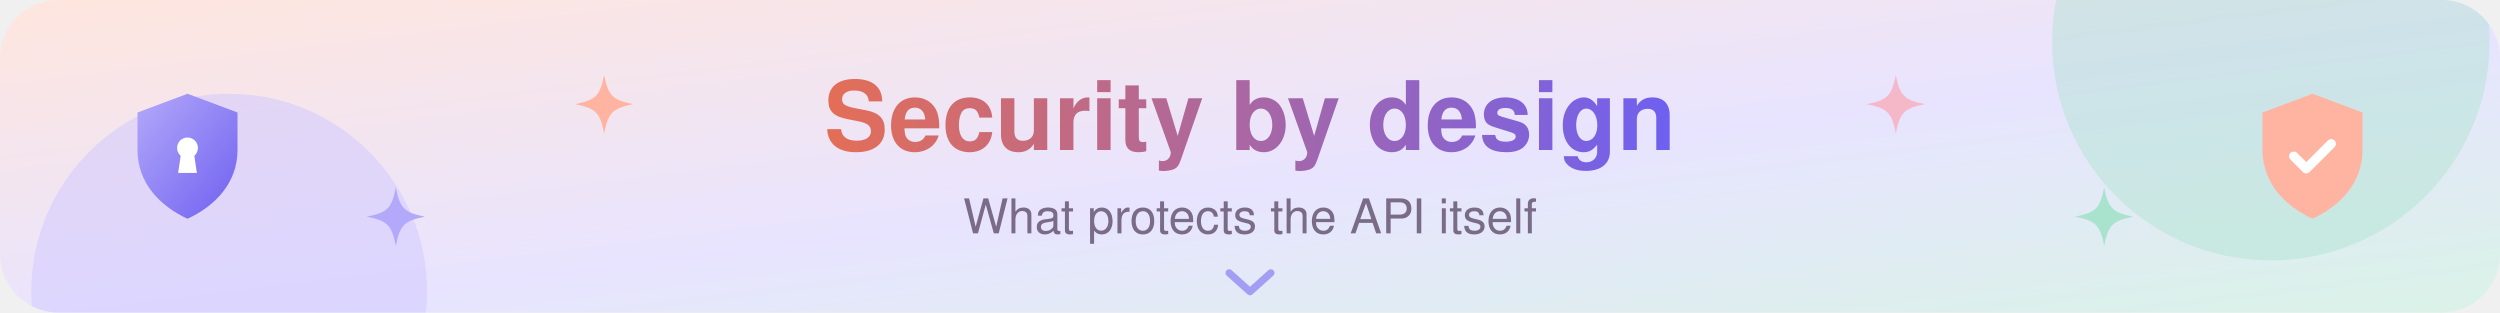
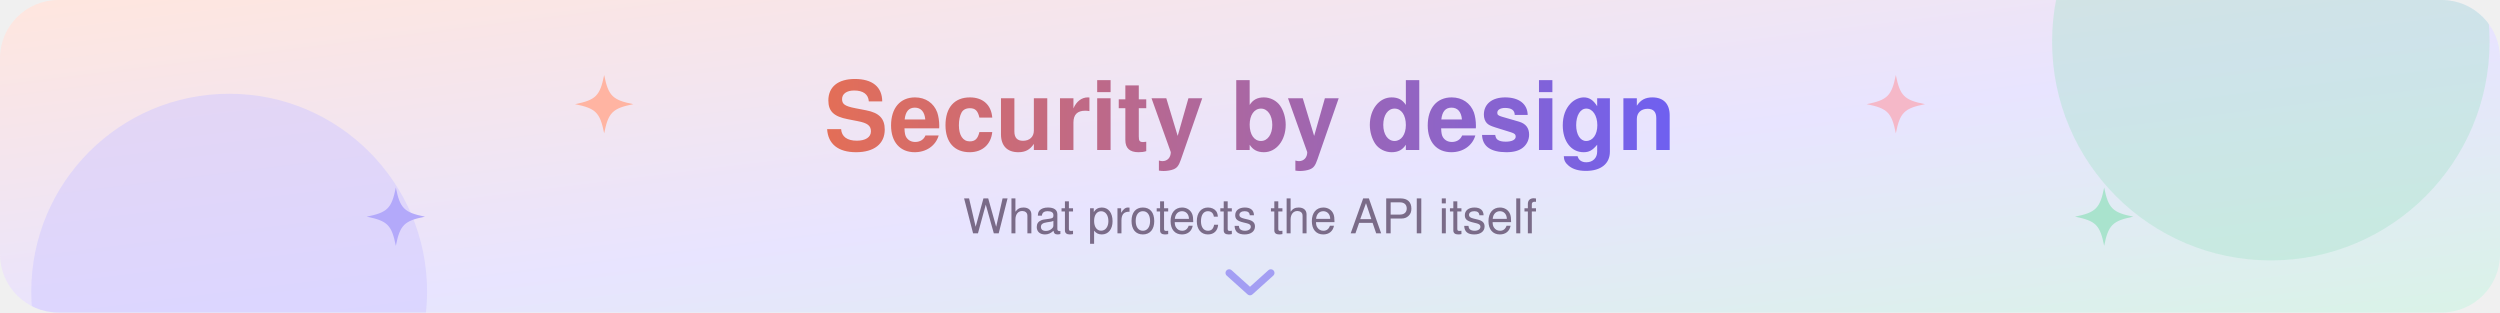
<svg xmlns="http://www.w3.org/2000/svg" viewBox="0 0 1200 150" width="1200" height="150" role="img" aria-label="Security by design">
  <defs>
    <linearGradient id="bg" x1="0" y1="0" x2="1" y2="1">
      <stop offset="0" stop-color="#FFE6DE" />
      <stop offset=".55" stop-color="#E8E4FF" />
      <stop offset="1" stop-color="#D9F3E7" />
    </linearGradient>
    <linearGradient id="t" x1="0" y1="0" x2="1" y2="0">
      <stop offset="0" stop-color="#E36E57" />
      <stop offset="1" stop-color="#6F60F0" />
    </linearGradient>
-     <linearGradient id="sg" x1="0" y1="0" x2="1" y2="1">
-       <stop offset="0" stop-color="#B3A9FA" />
-       <stop offset="1" stop-color="#6F60F0" />
-     </linearGradient>
-     <linearGradient id="sc" x1="0" x2="1">
-       <stop offset="0" stop-color="#fff" stop-opacity="0" />
-       <stop offset=".5" stop-color="#A9E3CD" stop-opacity=".9" />
-       <stop offset="1" stop-color="#fff" stop-opacity="0" />
-     </linearGradient>
-     <path id="s" d="M0-14C2-4 4-2 14 0 4 2 2 4 0 14-2 4-4 2-14 0-4-2-2-4 0-14Z" />
-     <path id="sh" d="M0-30 24-21V-3C24 13 13 24 0 30-13 24-24 13-24-3V-21Z" />
    <clipPath id="c">
      <rect width="1200" height="150" rx="28" />
    </clipPath>
+     <path id="s" d="M0-14C2-4 4-2 14 0 4 2 2 4 0 14-2 4-4 2-14 0-4-2-2-4 0-14Z" />
  </defs>
  <style>
.blob{animation:drift 11s ease-in-out infinite alternate}.b2{animation-duration:14s;animation-direction:alternate-reverse}.b3{animation-duration:17s}
- .bob{animation:bob 3.4s ease-in-out infinite}.d1{animation-delay:-.9s}.d2{animation-delay:-1.8s}.d3{animation-delay:-2.6s}
+ .bob{animation:bob 3.4s ease-in-out infinite}.d1{animation-delay:-.9s}.d2{animation-delay:-1.8s}
.tw{animation:tw 3.2s ease-in-out infinite}.t2{animation-delay:-1s}.t3{animation-delay:-2s}
- .scan{animation:scan 3.6s ease-in-out infinite}
- .dot{animation:dot 3.6s ease-in-out infinite;opacity:0}
- .blink{animation:blink 1s steps(1) infinite}
- .spin{transform-box:fill-box;transform-origin:center;animation:spin 14s linear infinite}
- .pulse{transform-box:fill-box;transform-origin:center;animation:pulse 2.4s ease-in-out infinite}
- .flow{stroke-dasharray:6 10;animation:flow 1.6s linear infinite}
+ .rise{animation:rise .9s ease-out both}.r2{animation-delay:.2s}
+ .ring{stroke-dasharray:0 400;animation:fill 2.4s ease-out forwards}
@keyframes drift{to{transform:translate(40px,-20px) scale(1.12)}}
@keyframes bob{0%,100%{transform:translateY(0)}50%{transform:translateY(-10px)}}
@keyframes tw{0%,100%{opacity:.35}50%{opacity:1}}
- @keyframes scan{0%{transform:translateX(0)}50%{transform:translateX(330px)}100%{transform:translateX(0)}}
- @keyframes dot{0%,8%{opacity:0}14%,80%{opacity:1}92%,100%{opacity:0}}
- @keyframes blink{50%{opacity:0}}
- @keyframes spin{to{transform:rotate(360deg)}}
- @keyframes pulse{0%,100%{transform:scale(1)}50%{transform:scale(1.08)}}
- @keyframes flow{to{stroke-dashoffset:-32}}
- @media (prefers-reduced-motion:reduce){*{animation:none!important}.dot{opacity:1}}
+ @keyframes rise{from{opacity:0;transform:translateY(16px)}}
+ @keyframes fill{to{stroke-dasharray:250 400}}
+ @media (prefers-reduced-motion:reduce){*{animation:none!important}.ring{stroke-dasharray:250 400}}
</style>
  <g clip-path="url(#c)">
    <rect width="1200" height="150" fill="url(#bg)" />
    <circle class="blob" cx="110" cy="140" r="95" fill="#CFC8FF" opacity=".5" />
    <circle class="blob b2" cx="1090" cy="20" r="105" fill="#A9E3CD" opacity=".42" />
    <use class="tw" href="#s" x="290" y="50" fill="#FFB4A2" />
    <use class="tw t2" href="#s" x="190" y="104" fill="#B3A9FA" />
    <use class="tw t3" href="#s" x="910" y="50" fill="#F5B8C8" />
    <use class="tw" href="#s" x="1010" y="104" fill="#A9E3CD" />
-     <g transform="translate(90 75.0)">
-       <g class="bob d1">
-         <use href="#sh" fill="url(#sg)" />
-         <circle cy="-4" r="5" fill="#fff" />
-         <path d="M-3-2h6l1.5 10h-9Z" fill="#fff" />
-       </g>
-     </g>
-     <g transform="translate(1110 75.0)">
-       <g class="bob d3">
-         <use href="#sh" fill="#FFB4A2" />
-         <path d="M-9 0l6 6 12-12" fill="none" stroke="#fff" stroke-width="4.5" stroke-linecap="round" stroke-linejoin="round" />
-       </g>
-     </g>
    <g font-family="-apple-system,BlinkMacSystemFont,'Segoe UI',Helvetica,Arial,sans-serif" text-anchor="middle">
      <text x="600" y="72" font-size="46" font-weight="800" fill="url(#t)">Security by design</text>
      <text x="600" y="112" font-size="23" fill="#7A6B88">What protects the API itself</text>
    </g>
    <g transform="translate(600 136)">
      <g class="bob">
        <path d="M-10-5l10 9 10-9" fill="none" stroke="#6F60F0" stroke-opacity=".55" stroke-width="3.5" stroke-linecap="round" stroke-linejoin="round" />
      </g>
    </g>
  </g>
</svg>
